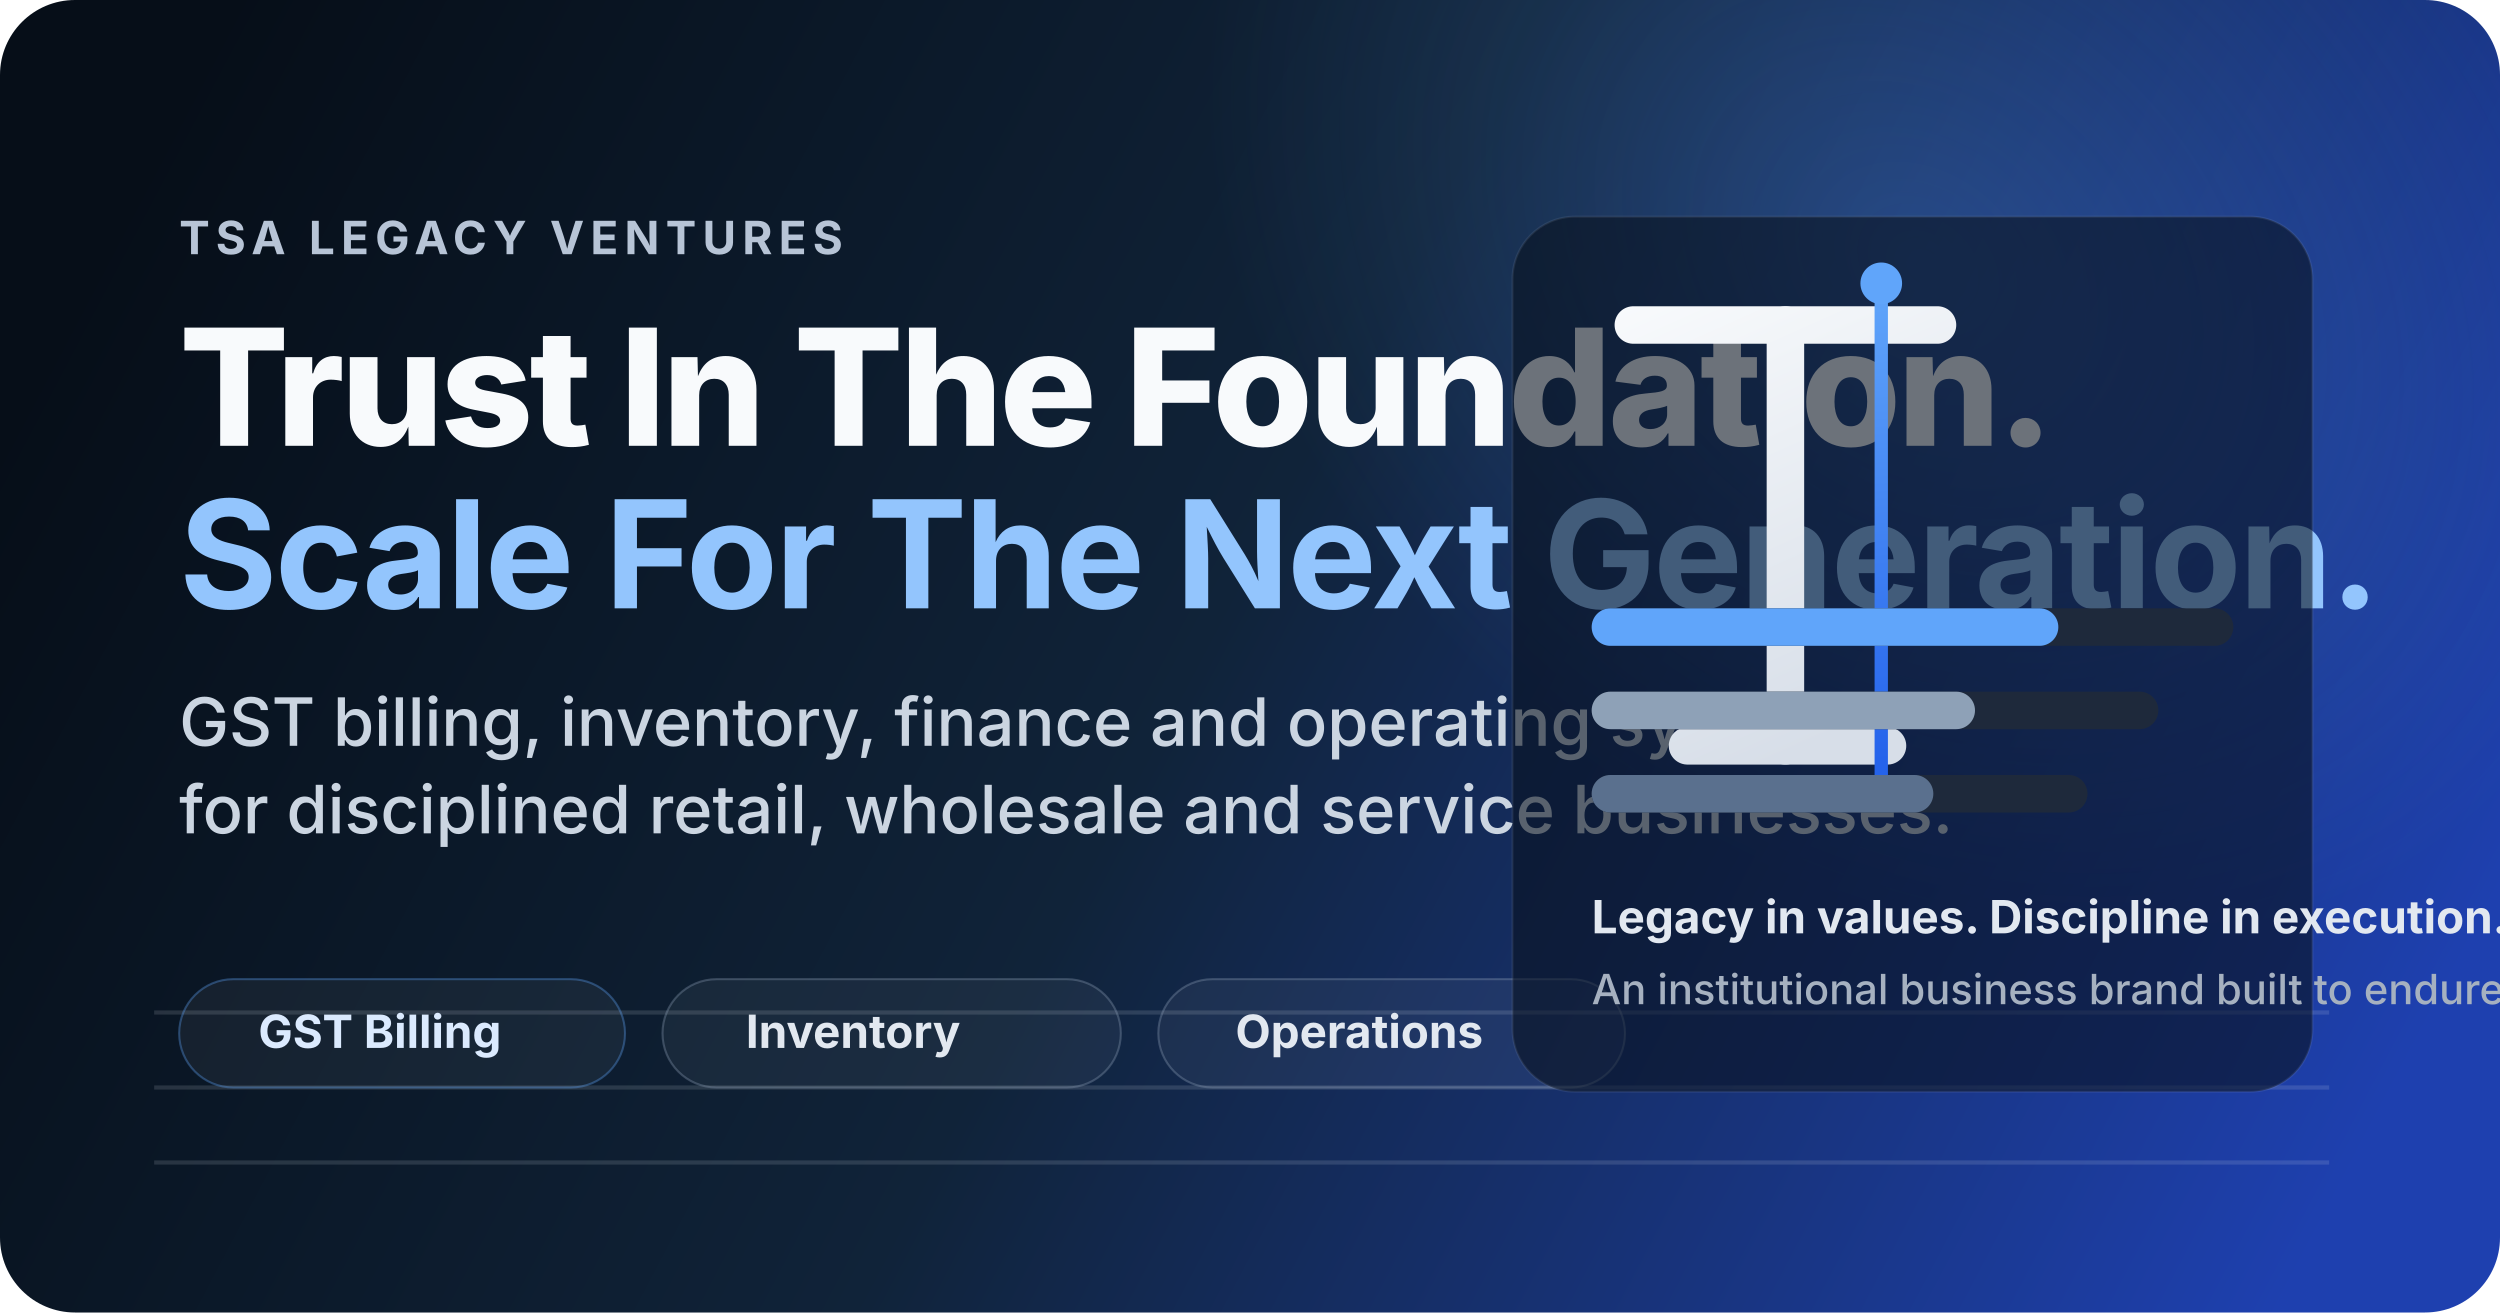
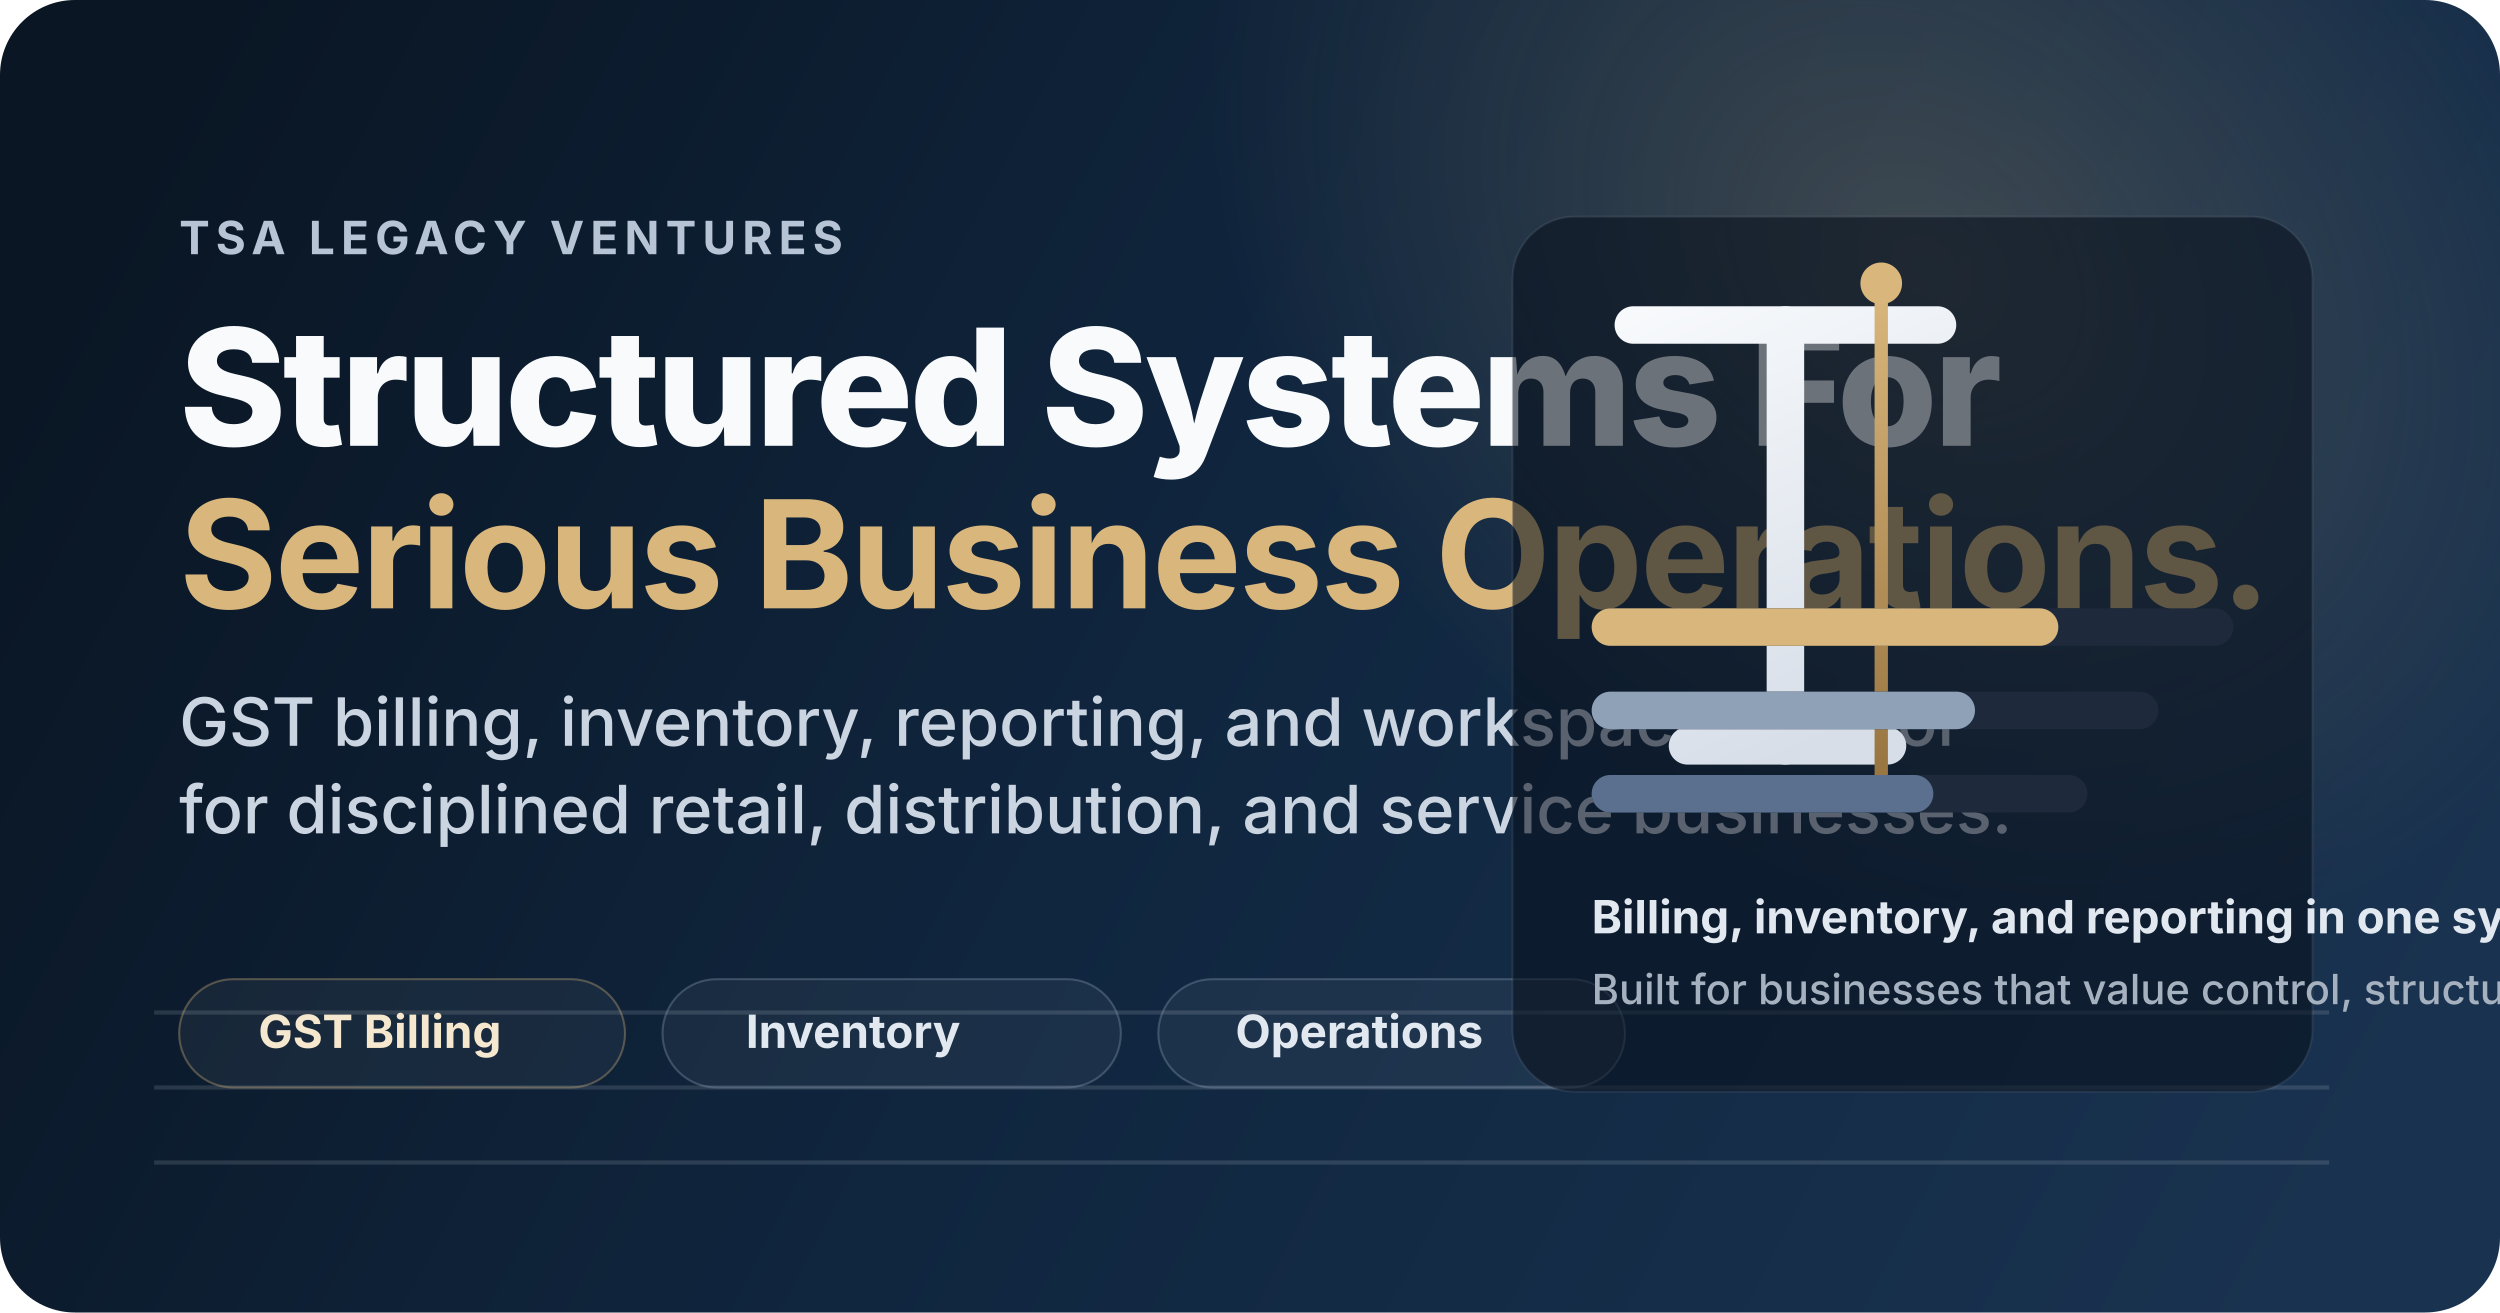
<svg xmlns="http://www.w3.org/2000/svg" width="1200" height="630" viewBox="0 0 1200 630" fill="none">
  <defs>
    <linearGradient id="bg" x1="84" y1="48" x2="1114" y2="590" gradientUnits="userSpaceOnUse">
-       <stop stop-color="#060E18" />
-       <stop offset="0.48" stop-color="#102339" />
-       <stop offset="1" stop-color="#1E40AF" />
+       <stop stop-color="#0A1624" />
+       <stop offset="0.48" stop-color="#10263F" />
+       <stop offset="1" stop-color="#19324F" />
    </linearGradient>
    <radialGradient id="glow" cx="0" cy="0" r="1" gradientUnits="userSpaceOnUse" gradientTransform="translate(924 126) rotate(128.5) scale(290 378)">
-       <stop stop-color="#60A5FA" stop-opacity="0.24" />
-       <stop offset="1" stop-color="#60A5FA" stop-opacity="0" />
+       <stop stop-color="#D9B77C" stop-opacity="0.22" />
+       <stop offset="1" stop-color="#D9B77C" stop-opacity="0" />
    </radialGradient>
    <linearGradient id="metal" x1="780" y1="146" x2="874" y2="356" gradientUnits="userSpaceOnUse">
      <stop stop-color="#F8FAFC" />
      <stop offset="1" stop-color="#D7DEE8" />
    </linearGradient>
    <linearGradient id="accent" x1="896" y1="138" x2="914" y2="364" gradientUnits="userSpaceOnUse">
-       <stop stop-color="#60A5FA" />
-       <stop offset="1" stop-color="#2563EB" />
+       <stop stop-color="#D9B77C" />
+       <stop offset="1" stop-color="#9A7742" />
    </linearGradient>
  </defs>
  <rect width="1200" height="630" rx="36" fill="url(#bg)" />
  <rect width="1200" height="630" rx="36" fill="url(#glow)" />
  <g opacity="0.14" stroke="#E2E8F0">
    <path d="M74 486H1118" stroke-width="2" />
    <path d="M74 522H1118" stroke-width="2" />
    <path d="M74 558H1118" stroke-width="2" />
  </g>
-   <text x="86" y="122" fill="#B7C4D6" font-family="Segoe UI, Inter, Arial, sans-serif" font-size="22" font-weight="700" letter-spacing="3">TSA LEGACY VENTURES</text>
-   <text x="86" y="214" fill="#F8FAFC" font-family="Segoe UI, Inter, Arial, sans-serif" font-size="78" font-weight="800" letter-spacing="-1.8">Trust In The Foundation.</text>
-   <text x="86" y="292" fill="#93C5FD" font-family="Segoe UI, Inter, Arial, sans-serif" font-size="72" font-weight="700" letter-spacing="-1.2">Scale For The Next Generation.</text>
-   <text x="86" y="358" fill="#CBD5E1" font-family="Segoe UI, Inter, Arial, sans-serif" font-size="32" font-weight="500">GST billing, inventory, finance and operating systems</text>
-   <text x="86" y="400" fill="#CBD5E1" font-family="Segoe UI, Inter, Arial, sans-serif" font-size="32" font-weight="500">for disciplined retail, wholesale and service businesses.</text>
+   <text x="86" y="122" fill="#B7C4D6" font-family="Manrope, Inter, Arial, sans-serif" font-size="22" font-weight="700" letter-spacing="3">TSA LEGACY VENTURES</text>
+   <text x="86" y="214" fill="#F8FAFC" font-family="Manrope, Inter, Arial, sans-serif" font-size="78" font-weight="800" letter-spacing="-1.8">Structured Systems For</text>
+   <text x="86" y="292" fill="#D9B77C" font-family="Manrope, Inter, Arial, sans-serif" font-size="72" font-weight="700" letter-spacing="-1.2">Serious Business Operations.</text>
+   <text x="86" y="358" fill="#CBD5E1" font-family="Manrope, Inter, Arial, sans-serif" font-size="32" font-weight="500">GST billing, inventory, reporting, and workspace control</text>
+   <text x="86" y="400" fill="#CBD5E1" font-family="Manrope, Inter, Arial, sans-serif" font-size="32" font-weight="500">for disciplined retail, distribution, and service businesses.</text>
  <g>
-     <rect x="86" y="470" width="214" height="52" rx="26" fill="#F8FAFC" fill-opacity="0.05" stroke="#60A5FA" stroke-opacity="0.34" />
-     <text x="124" y="503" fill="#DBEAFE" font-family="Segoe UI, Inter, Arial, sans-serif" font-size="22" font-weight="700">GST Billing</text>
+     <rect x="86" y="470" width="214" height="52" rx="26" fill="#F8FAFC" fill-opacity="0.05" stroke="#D9B77C" stroke-opacity="0.34" />
+     <text x="124" y="503" fill="#F5E8CE" font-family="Manrope, Inter, Arial, sans-serif" font-size="22" font-weight="700">GST Billing</text>
    <rect x="318" y="470" width="220" height="52" rx="26" fill="#F8FAFC" fill-opacity="0.05" stroke="#8EA1B7" stroke-opacity="0.34" />
-     <text x="358" y="503" fill="#E2E8F0" font-family="Segoe UI, Inter, Arial, sans-serif" font-size="22" font-weight="700">Inventory</text>
+     <text x="358" y="503" fill="#E2E8F0" font-family="Manrope, Inter, Arial, sans-serif" font-size="22" font-weight="700">Inventory</text>
    <rect x="556" y="470" width="224" height="52" rx="26" fill="#F8FAFC" fill-opacity="0.05" stroke="#8EA1B7" stroke-opacity="0.34" />
-     <text x="593" y="503" fill="#E2E8F0" font-family="Segoe UI, Inter, Arial, sans-serif" font-size="22" font-weight="700">Operations</text>
+     <text x="593" y="503" fill="#E2E8F0" font-family="Manrope, Inter, Arial, sans-serif" font-size="22" font-weight="700">Operations</text>
  </g>
  <g>
    <rect x="726" y="104" width="384" height="420" rx="30" fill="#08111D" fill-opacity="0.58" stroke="#A7B3C5" stroke-opacity="0.12" />
    <path d="M784 156H930" stroke="url(#metal)" stroke-width="18" stroke-linecap="round" />
    <path d="M857 156V358" stroke="url(#metal)" stroke-width="18" stroke-linecap="round" />
    <path d="M810 358H906" stroke="url(#metal)" stroke-width="18" stroke-linecap="round" />
    <path d="M903 140V372" stroke="url(#accent)" stroke-width="6.4" stroke-linecap="round" />
-     <circle cx="903" cy="136" r="10" fill="#60A5FA" />
+     <circle cx="903" cy="136" r="10" fill="#D9B77C" />
    <rect x="764" y="292" width="308" height="18" rx="9" fill="#1E293B" />
-     <rect x="764" y="292" width="224" height="18" rx="9" fill="#60A5FA" />
+     <rect x="764" y="292" width="224" height="18" rx="9" fill="#D9B77C" />
    <rect x="764" y="332" width="272" height="18" rx="9" fill="#1E293B" />
    <rect x="764" y="332" width="184" height="18" rx="9" fill="#8EA1B7" />
    <rect x="764" y="372" width="238" height="18" rx="9" fill="#1E293B" />
    <rect x="764" y="372" width="164" height="18" rx="9" fill="#5A708E" />
-     <text x="764" y="448" fill="#E2E8F0" font-family="Segoe UI, Inter, Arial, sans-serif" font-size="22" font-weight="700">Legacy in values. Discipline in execution.</text>
-     <text x="764" y="482" fill="#A6B1C0" font-family="Segoe UI, Inter, Arial, sans-serif" font-size="20" font-weight="500">An institutional business brand built to endure.</text>
+     <text x="764" y="448" fill="#E2E8F0" font-family="Manrope, Inter, Arial, sans-serif" font-size="22" font-weight="700">Billing, inventory, and reporting in one system.</text>
+     <text x="764" y="482" fill="#A6B1C0" font-family="Manrope, Inter, Arial, sans-serif" font-size="20" font-weight="500">Built for businesses that value control, structure, and continuity.</text>
  </g>
</svg>
